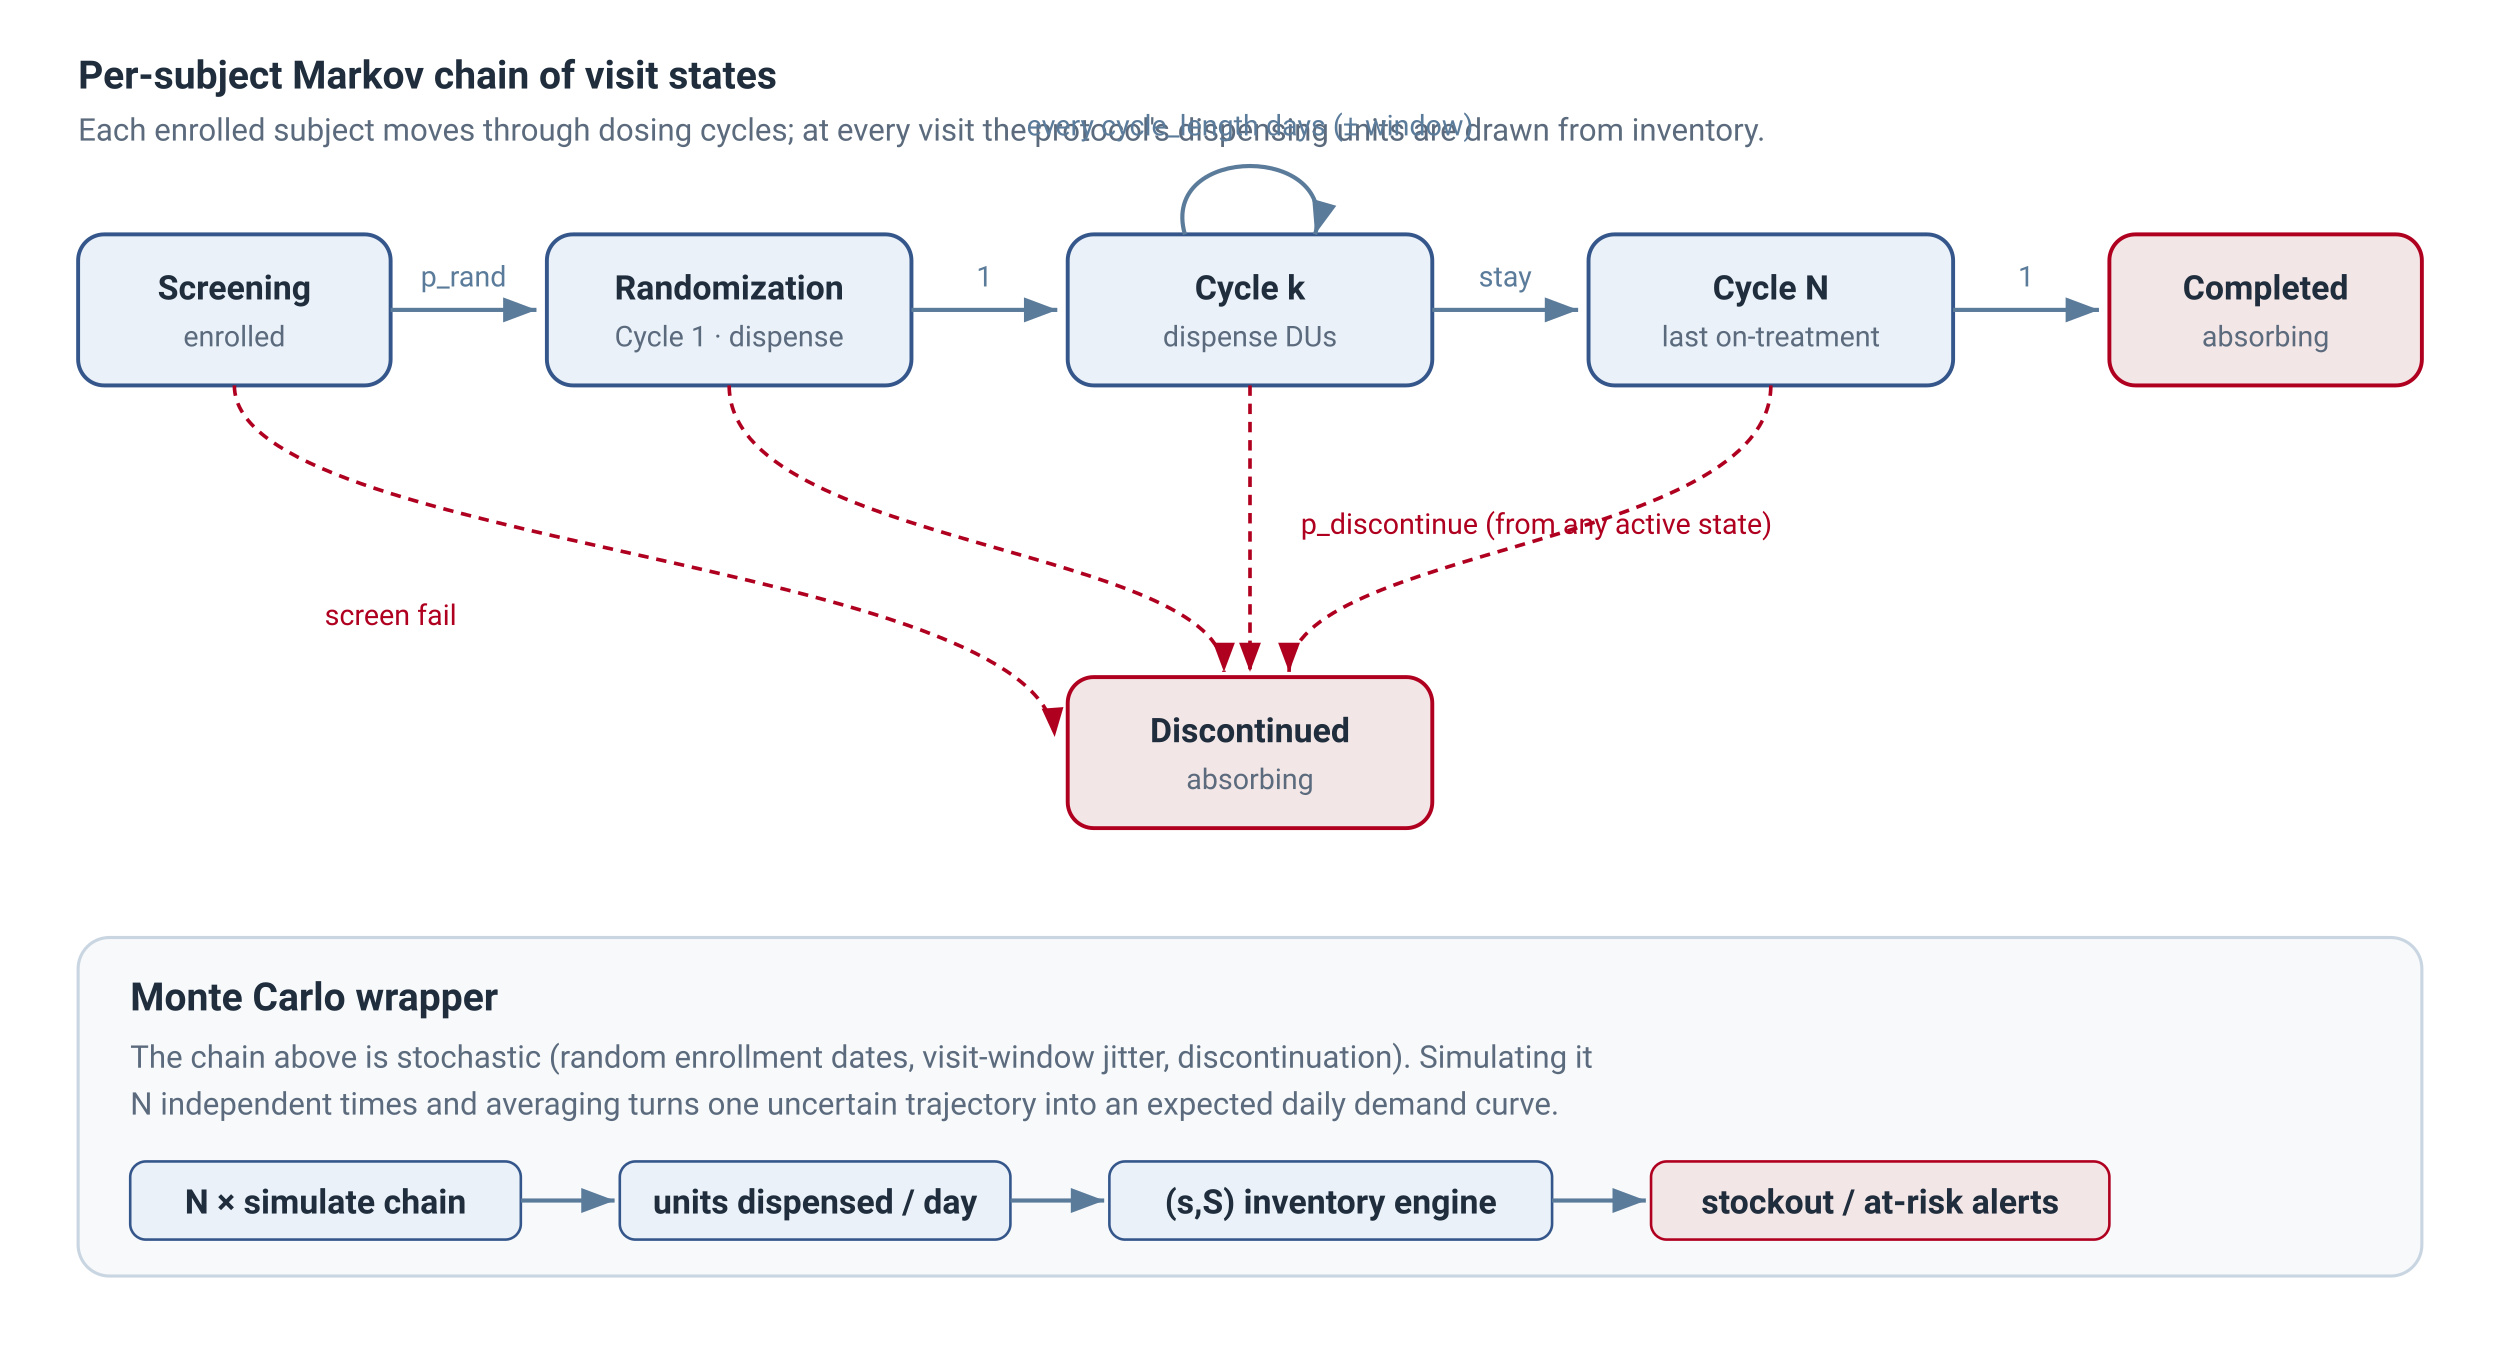
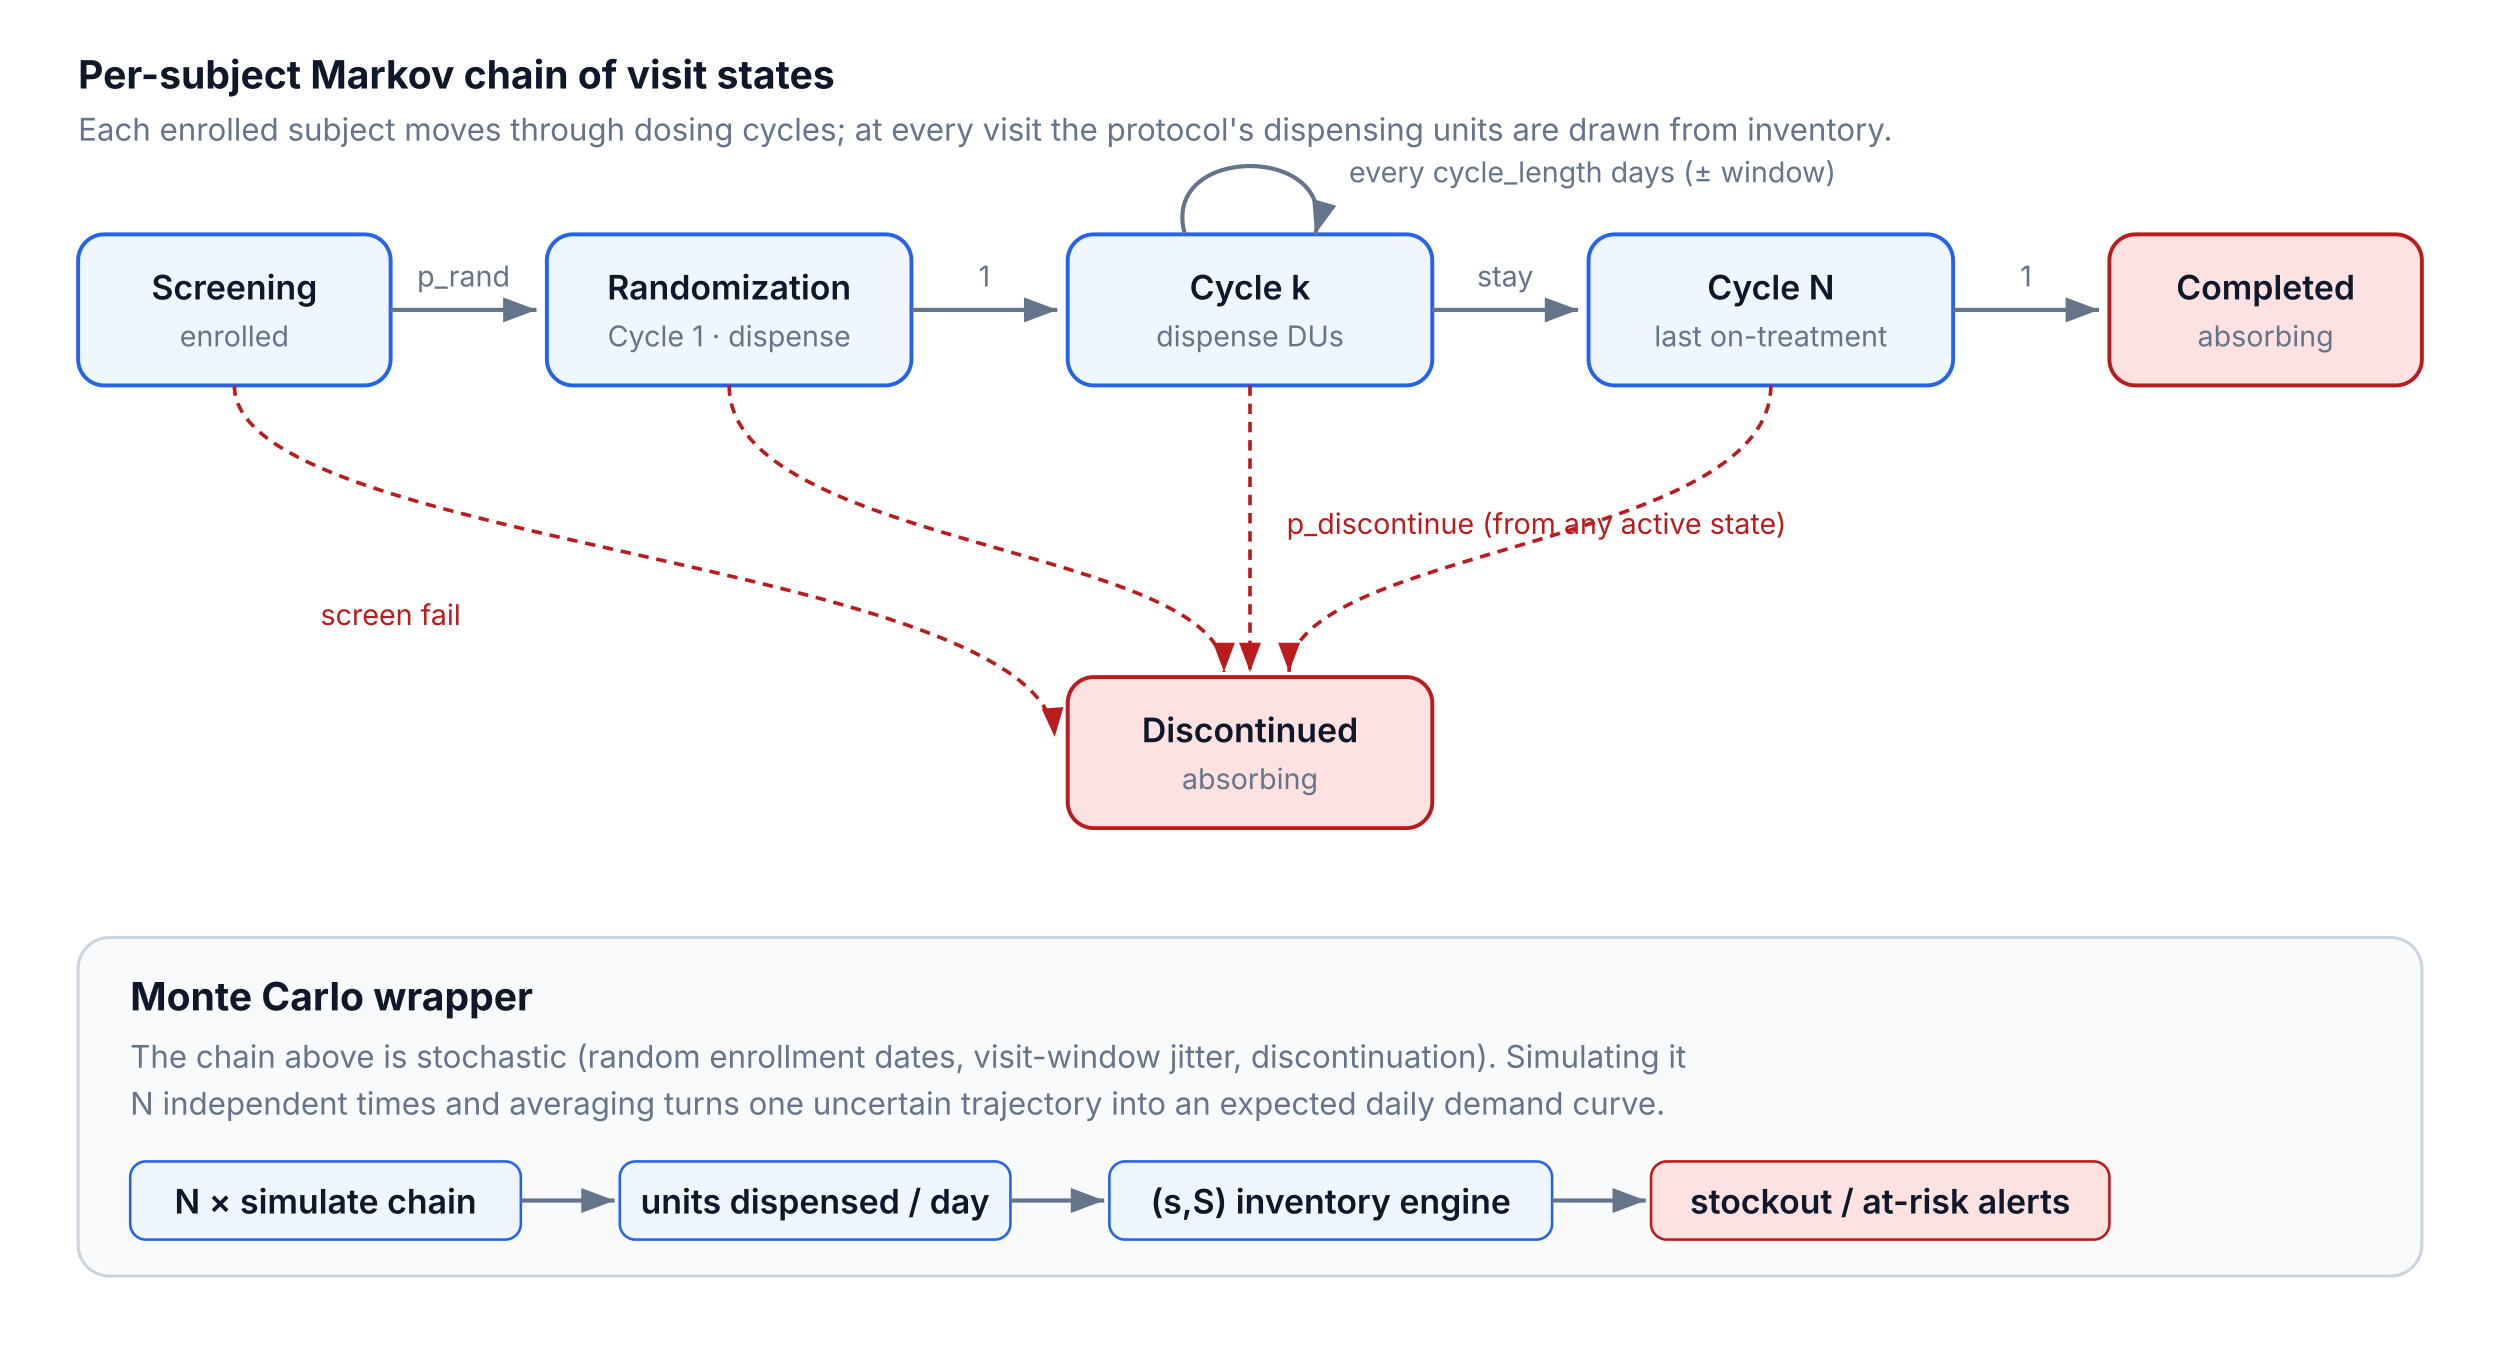
- <svg xmlns="http://www.w3.org/2000/svg" viewBox="0 0 960 520" font-family="-apple-system,Segoe UI,Roboto,Helvetica,Arial,sans-serif">
+ <svg xmlns="http://www.w3.org/2000/svg" viewBox="0 0 960 520" font-family="Inter,system-ui,-apple-system,Segoe UI,Roboto,sans-serif">
  <defs>
    <marker id="arrow" markerWidth="10" markerHeight="10" refX="8" refY="3" orient="auto" markerUnits="strokeWidth">
-       <path d="M0,0 L8,3 L0,6 Z" fill="#5b7b9a" />
+       <path d="M0,0 L8,3 L0,6 Z" fill="#64748B" />
    </marker>
    <marker id="arrowR" markerWidth="10" markerHeight="10" refX="8" refY="3" orient="auto" markerUnits="strokeWidth">
-       <path d="M0,0 L8,3 L0,6 Z" fill="#B00020" />
+       <path d="M0,0 L8,3 L0,6 Z" fill="#B91C1C" />
    </marker>
    <style>
-       .st{fill:#eaf1f8;stroke:#34568B;stroke-width:1.5;rx:10}
-       .abs{fill:#f3e6e6;stroke:#B00020;stroke-width:1.5}
-       .lab{font-size:13px;fill:#1f2d3d;font-weight:600;text-anchor:middle}
-       .sub{font-size:11px;fill:#5b6b7d;text-anchor:middle}
-       .p{font-size:11px;fill:#5b7b9a;text-anchor:middle}
-       .pr{font-size:11px;fill:#B00020;text-anchor:middle}
-       .title{font-size:15px;fill:#1f2d3d;font-weight:700}
-       .cap{font-size:12px;fill:#5b6b7d}
-       .edge{stroke:#5b7b9a;stroke-width:1.6;fill:none}
-       .edgeR{stroke:#B00020;stroke-width:1.4;fill:none;stroke-dasharray:4 3}
+       .st{fill:#EFF6FF;stroke:#2563EB;stroke-width:1.5;rx:10}
+       .abs{fill:#FEE2E2;stroke:#B91C1C;stroke-width:1.5}
+       .lab{font-size:13px;fill:#0F172A;font-weight:600;text-anchor:middle}
+       .sub{font-size:11px;fill:#64748B;text-anchor:middle}
+       .p{font-size:11px;fill:#64748B;text-anchor:middle}
+       .pr{font-size:11px;fill:#B91C1C;text-anchor:middle}
+       .title{font-size:15px;fill:#0F172A;font-weight:700}
+       .cap{font-size:12px;fill:#64748B}
+       .edge{stroke:#64748B;stroke-width:1.6;fill:none}
+       .edgeR{stroke:#B91C1C;stroke-width:1.4;fill:none;stroke-dasharray:4 3}
    </style>
  </defs>
  <text x="30" y="34" class="title">Per-subject Markov chain of visit states</text>
  <text x="30" y="54" class="cap">Each enrolled subject moves through dosing cycles; at every visit the protocol's dispensing units are drawn from inventory.</text>
  <rect x="30" y="90" width="120" height="58" rx="10" class="st" />
  <text x="90" y="115" class="lab">Screening</text>
  <text x="90" y="133" class="sub">enrolled</text>
  <rect x="210" y="90" width="140" height="58" rx="10" class="st" />
  <text x="280" y="115" class="lab">Randomization</text>
  <text x="280" y="133" class="sub">Cycle 1 · dispense</text>
  <rect x="410" y="90" width="140" height="58" rx="10" class="st" />
  <text x="480" y="115" class="lab">Cycle k</text>
  <text x="480" y="133" class="sub">dispense DUs</text>
  <rect x="610" y="90" width="140" height="58" rx="10" class="st" />
  <text x="680" y="115" class="lab">Cycle N</text>
  <text x="680" y="133" class="sub">last on-treatment</text>
  <rect x="810" y="90" width="120" height="58" rx="10" class="abs" />
  <text x="870" y="115" class="lab">Completed</text>
  <text x="870" y="133" class="sub">absorbing</text>
  <rect x="410" y="260" width="140" height="58" rx="10" class="abs" />
  <text x="480" y="285" class="lab">Discontinued</text>
  <text x="480" y="303" class="sub">absorbing</text>
  <path d="M150,119 L206,119" class="edge" marker-end="url(#arrow)" />
  <text x="178" y="110" class="p">p_rand</text>
  <path d="M350,119 L406,119" class="edge" marker-end="url(#arrow)" />
  <text x="378" y="110" class="p">1</text>
  <path d="M550,119 L606,119" class="edge" marker-end="url(#arrow)" />
  <text x="578" y="110" class="p">stay</text>
  <path d="M750,119 L806,119" class="edge" marker-end="url(#arrow)" />
  <text x="778" y="110" class="p">1</text>
  <path d="M455,90 C445,55 515,55 505,90" class="edge" marker-end="url(#arrow)" />
-   <text x="480" y="52" class="p">every cycle_length days (± window)</text>
+   <text x="518" y="70" class="p" style="text-anchor:start">every cycle_length days (± window)</text>
  <path d="M280,148 C280,210 470,210 470,258" class="edgeR" marker-end="url(#arrowR)" />
  <path d="M480,148 L480,258" class="edgeR" marker-end="url(#arrowR)" />
  <path d="M680,148 C680,210 495,210 495,258" class="edgeR" marker-end="url(#arrowR)" />
  <text x="590" y="205" class="pr">p_discontinue (from any active state)</text>
  <path d="M90,148 C90,210 400,215 405,283" class="edgeR" marker-end="url(#arrowR)" />
  <text x="150" y="240" class="pr">screen fail</text>
-   <rect x="30" y="360" width="900" height="130" rx="12" fill="#f7f9fb" stroke="#c9d6e2" stroke-width="1.2" />
+   <rect x="30" y="360" width="900" height="130" rx="12" fill="#F8FAFC" stroke="#CBD5E1" stroke-width="1.2" />
  <text x="50" y="388" class="title">Monte Carlo wrapper</text>
  <text x="50" y="410" class="cap">The chain above is stochastic (random enrollment dates, visit-window jitter, discontinuation). Simulating it</text>
  <text x="50" y="428" class="cap">N independent times and averaging turns one uncertain trajectory into an expected daily demand curve.</text>
  <g>
-     <rect x="50" y="446" width="150" height="30" rx="6" fill="#eaf1f8" stroke="#34568B" />
+     <rect x="50" y="446" width="150" height="30" rx="6" fill="#EFF6FF" stroke="#2563EB" />
    <text x="125" y="466" class="lab">N × simulate chain</text>
    <path d="M200,461 L236,461" class="edge" marker-end="url(#arrow)" />
-     <rect x="238" y="446" width="150" height="30" rx="6" fill="#eaf1f8" stroke="#34568B" />
+     <rect x="238" y="446" width="150" height="30" rx="6" fill="#EFF6FF" stroke="#2563EB" />
    <text x="313" y="466" class="lab">units dispensed / day</text>
    <path d="M388,461 L424,461" class="edge" marker-end="url(#arrow)" />
-     <rect x="426" y="446" width="170" height="30" rx="6" fill="#eaf1f8" stroke="#34568B" />
+     <rect x="426" y="446" width="170" height="30" rx="6" fill="#EFF6FF" stroke="#2563EB" />
    <text x="511" y="466" class="lab">(s,S) inventory engine</text>
    <path d="M596,461 L632,461" class="edge" marker-end="url(#arrow)" />
-     <rect x="634" y="446" width="176" height="30" rx="6" fill="#f3e6e6" stroke="#B00020" />
+     <rect x="634" y="446" width="176" height="30" rx="6" fill="#FEE2E2" stroke="#B91C1C" />
    <text x="722" y="466" class="lab">stockout / at-risk alerts</text>
  </g>
</svg>
